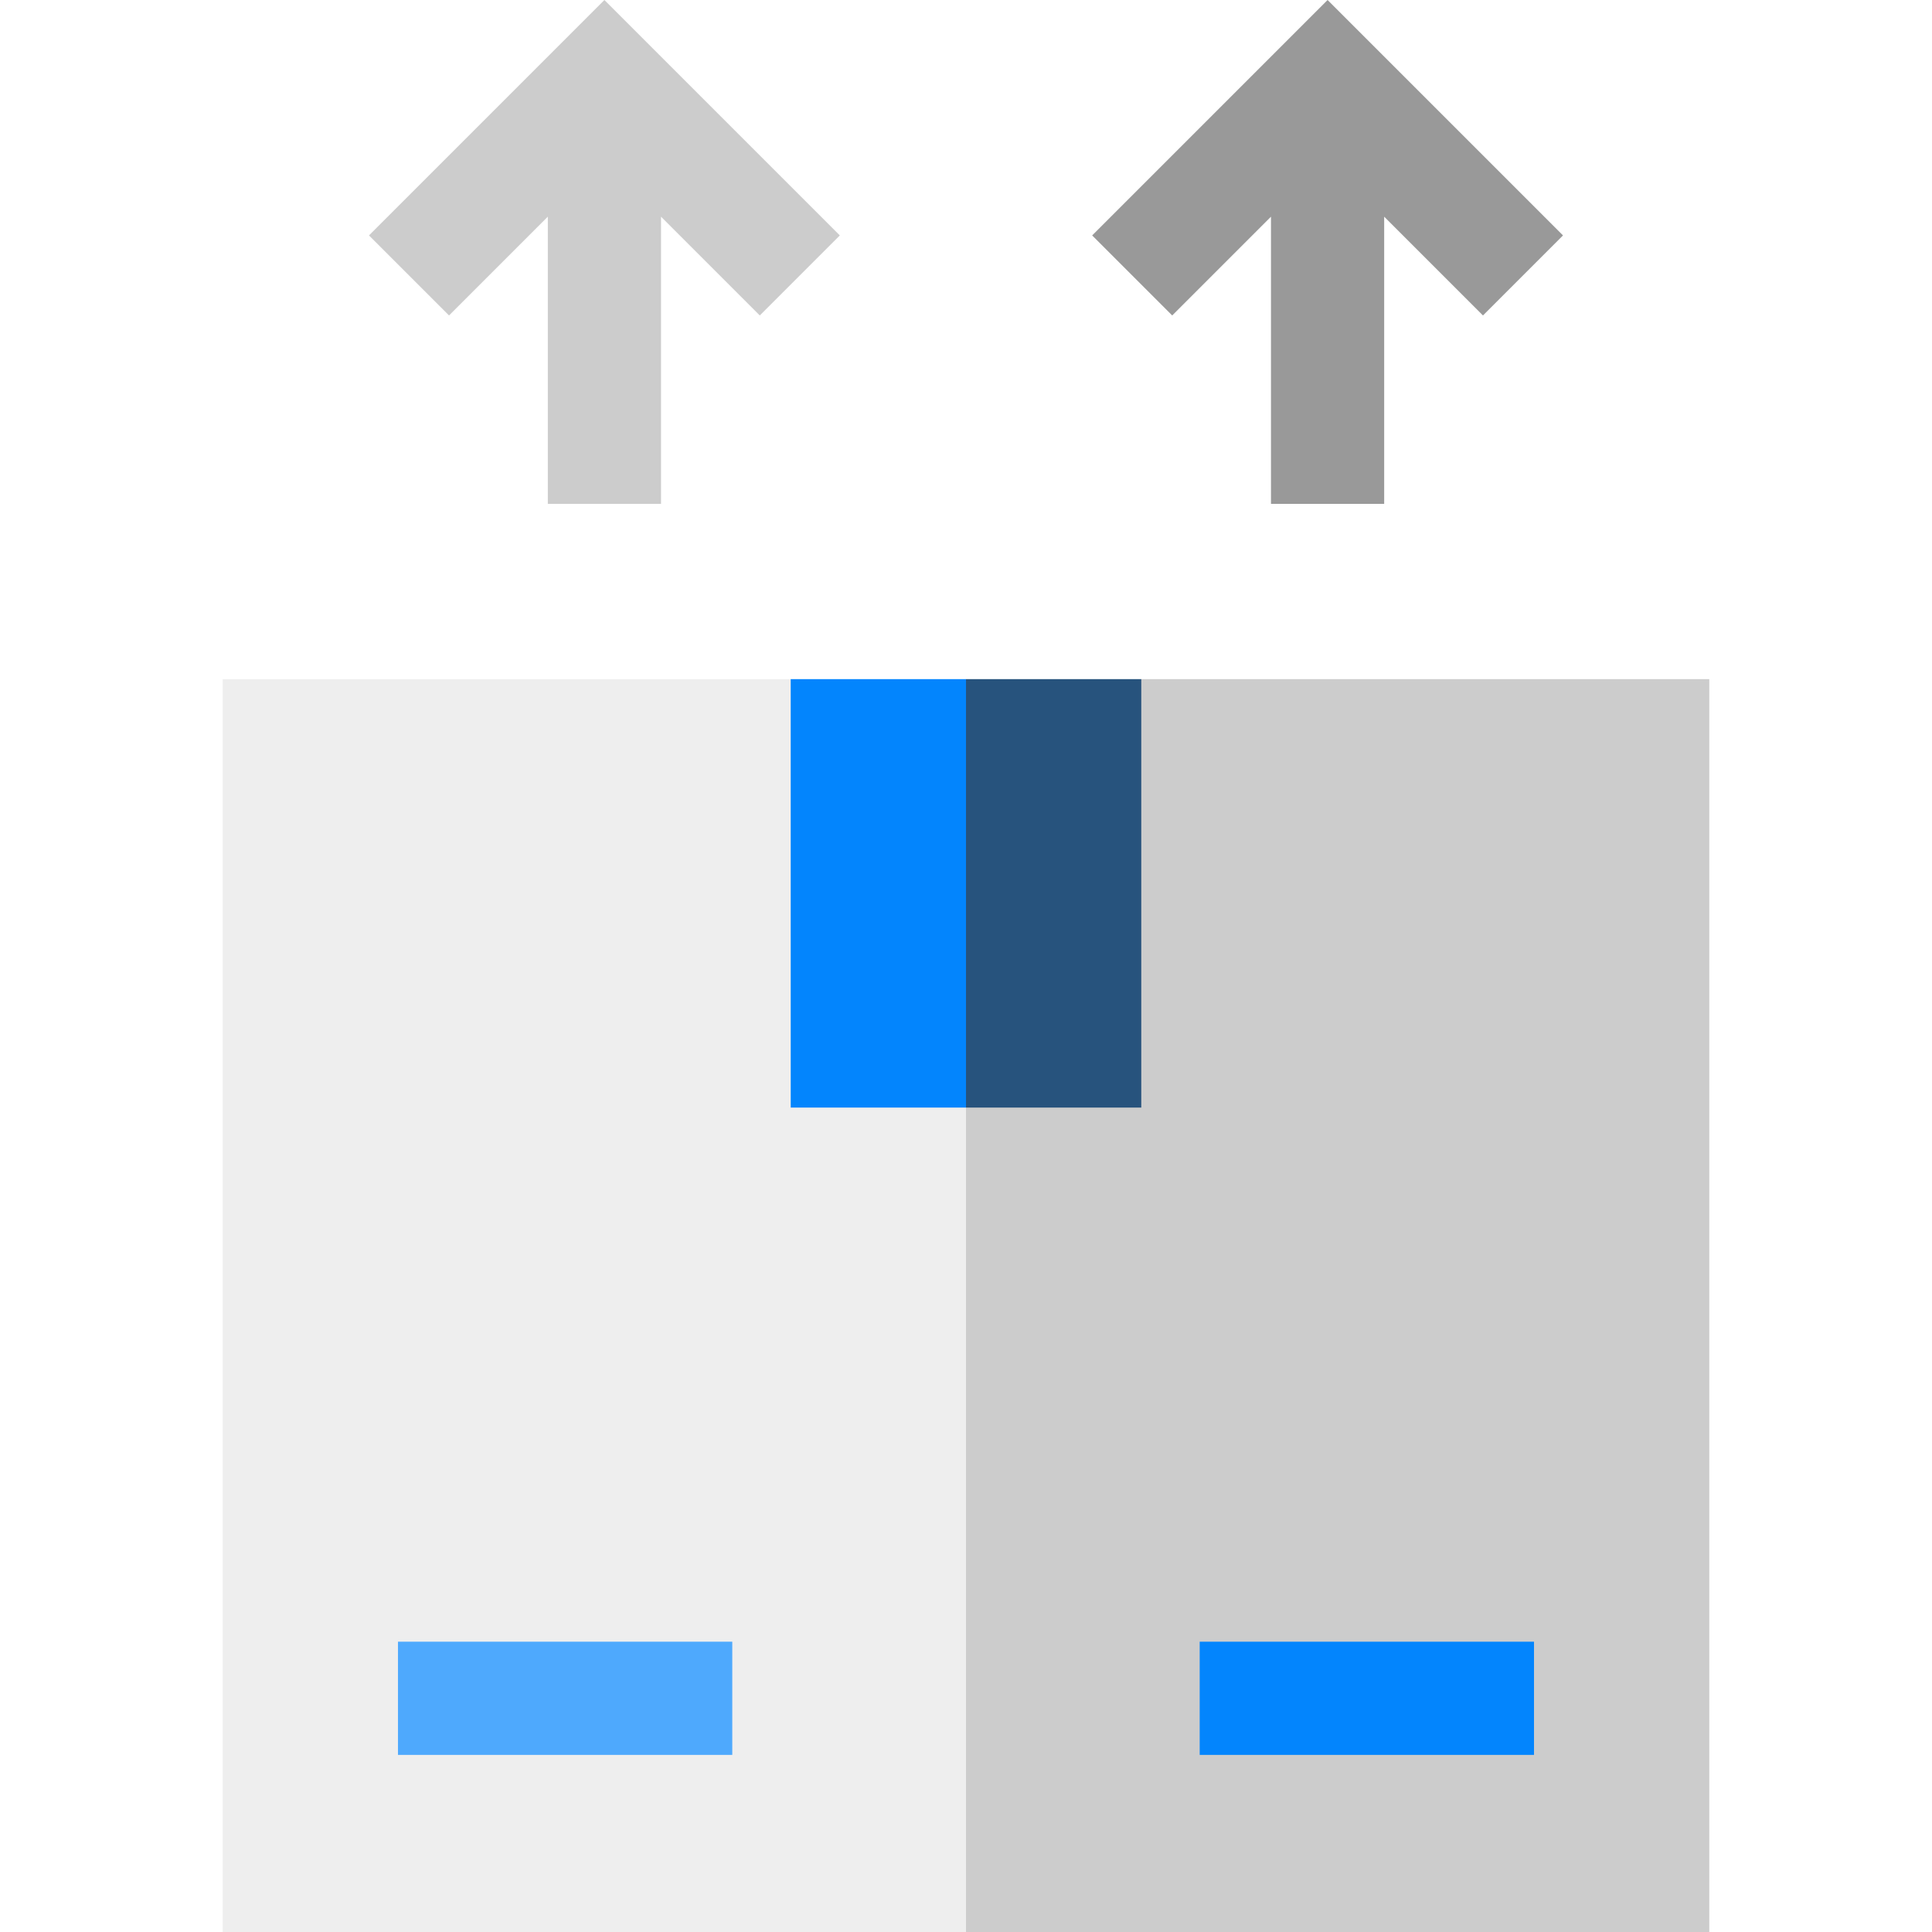
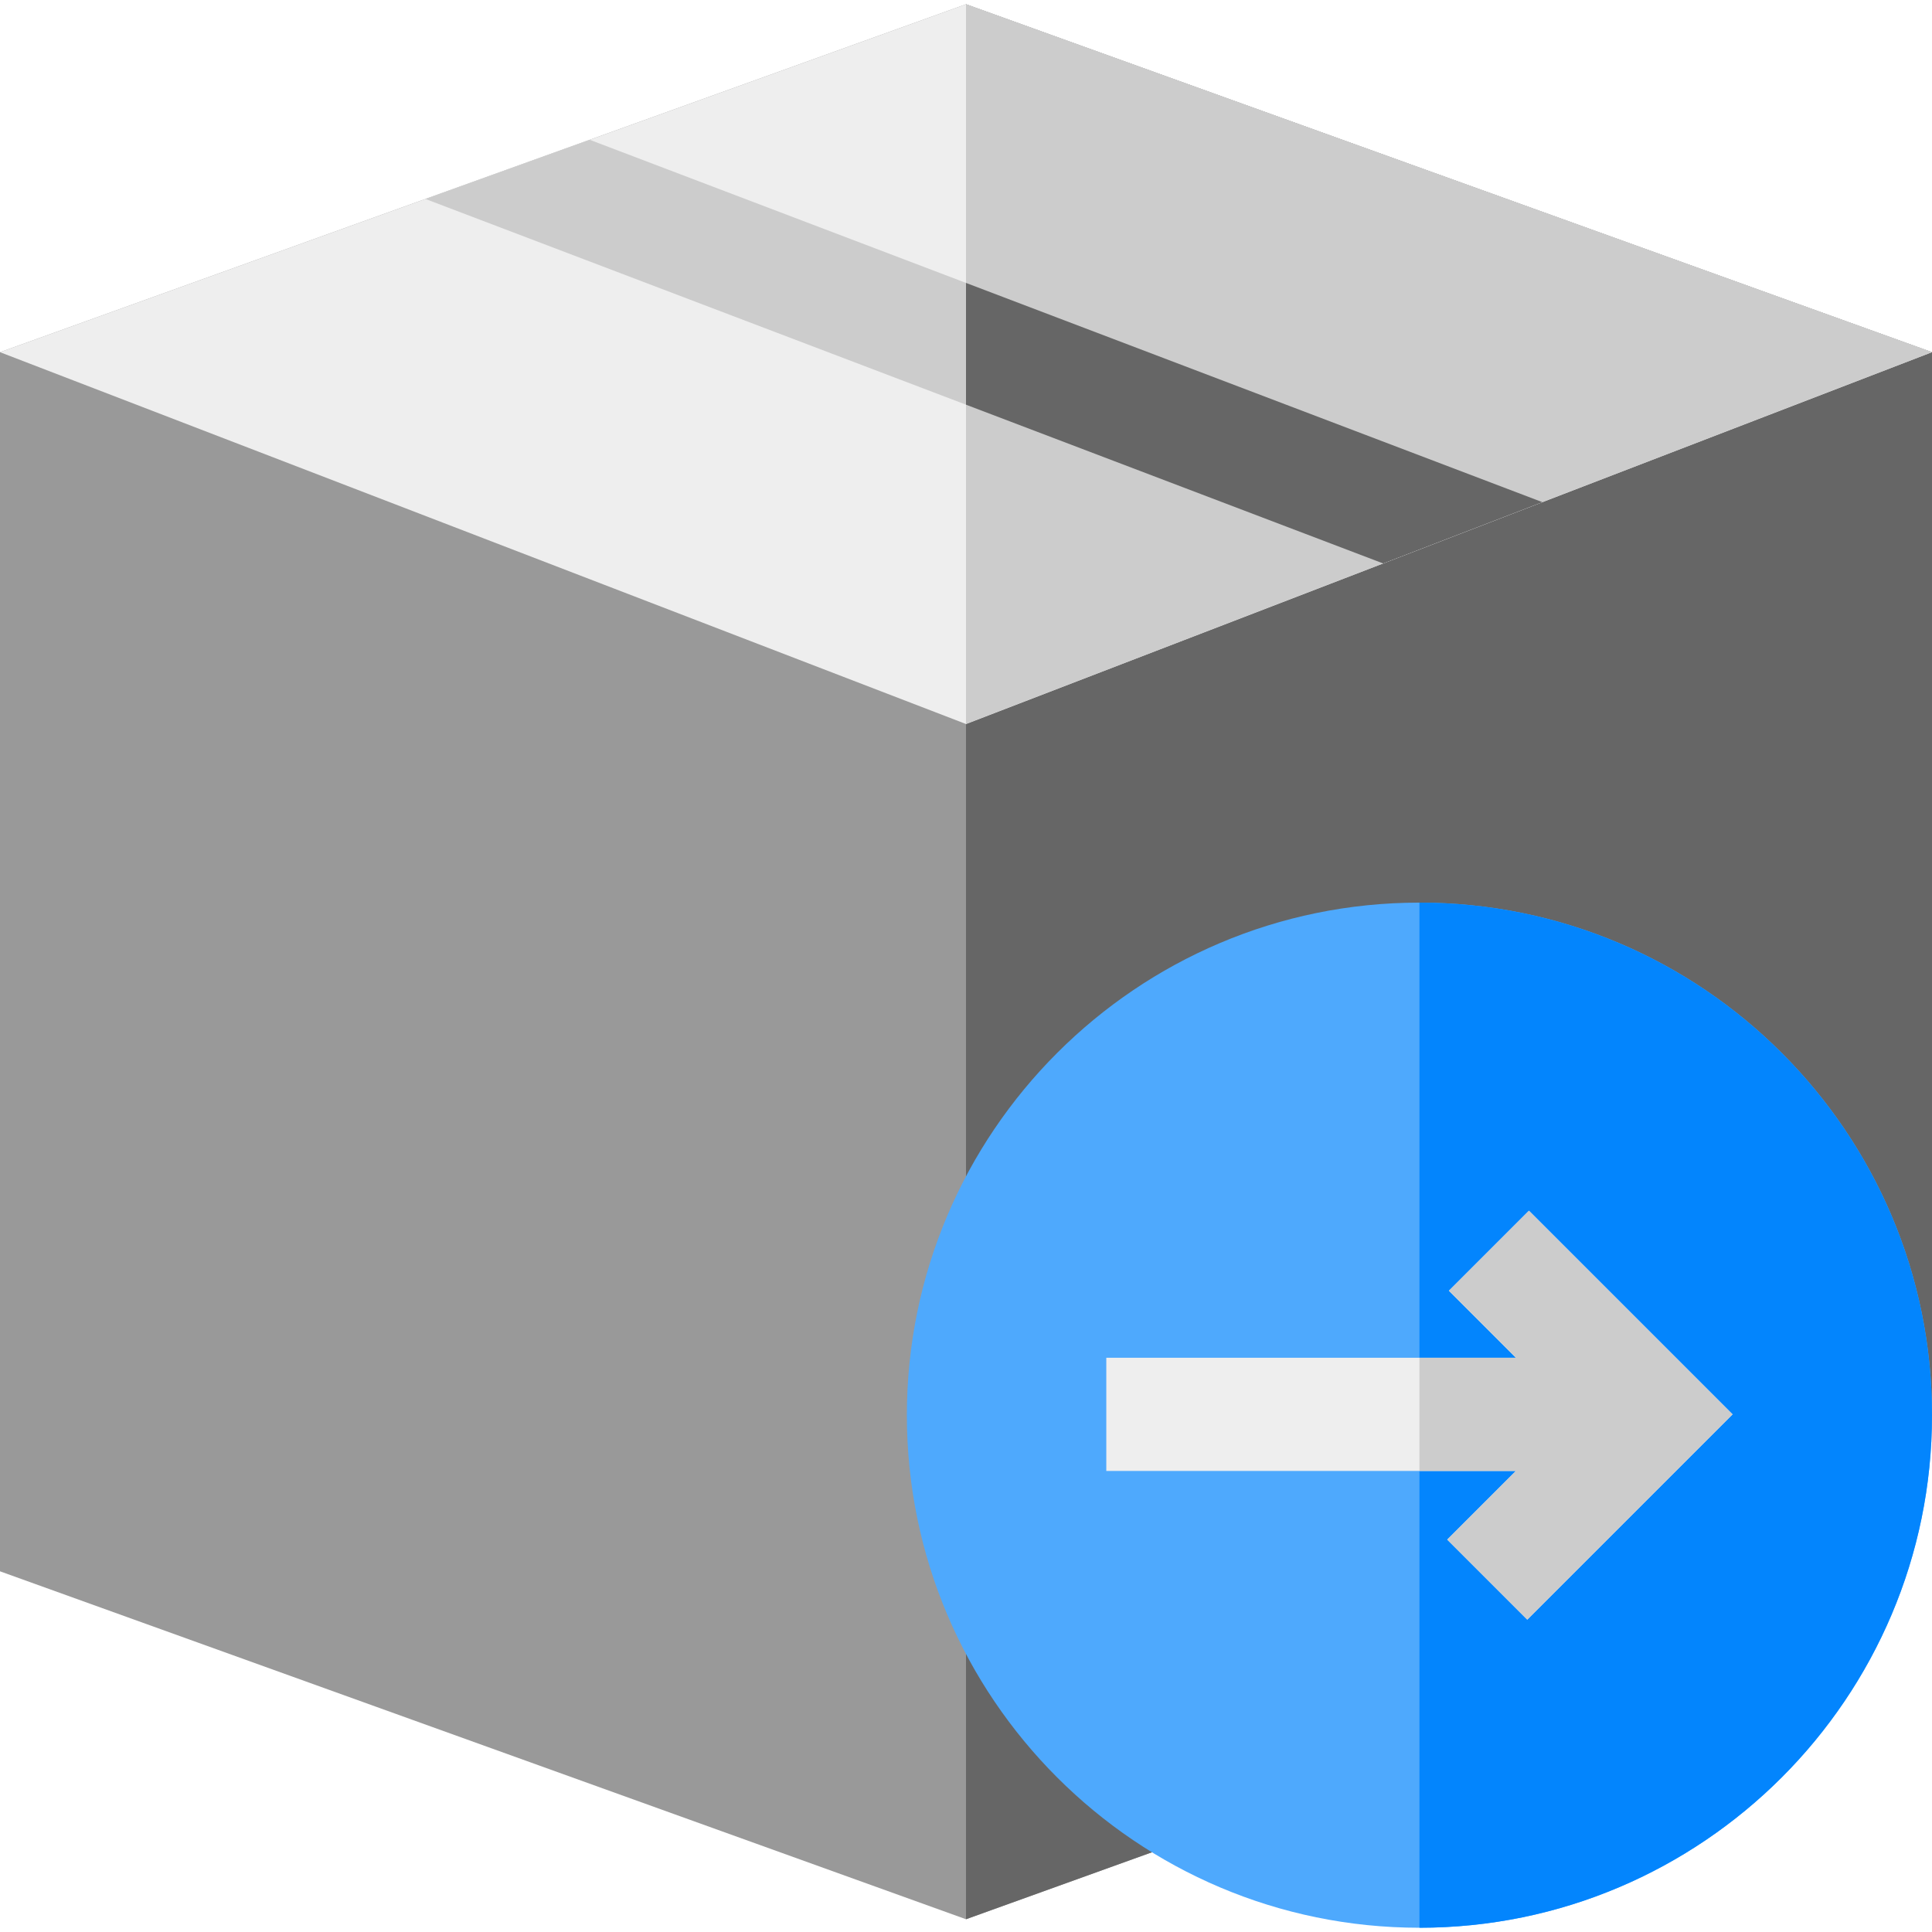
- <svg xmlns="http://www.w3.org/2000/svg" viewBox="0 0 135.467 135.467">
-   <path fill="#ccc" d="M119.851 135.467V47.618H80.024l-17.586 5.296 5.295 82.553z" />
-   <path fill="#eee" d="M55.443 47.618H15.616v87.849h52.117V52.914z" />
-   <path fill="#4ea9fd" d="M27.905 115.112h23.44v7.937h-23.44z" />
-   <path fill="#0385fd" d="M84.12 115.112h23.44v7.937H84.12z" />
-   <path fill="#ccc" d="M31.485 22.119l6.927-6.926v20.135h7.937V15.193l6.926 6.926 5.612-5.612L42.38 0 25.873 16.507z" />
-   <path fill="#999" d="M97.055 35.328V15.193l6.926 6.926 5.612-5.612L93.086 0 76.58 16.507l5.612 5.612 6.926-6.926v20.135z" />
-   <path fill="#27537d" d="M80.023 77.661V47.618h-12.29L62.438 62.64l5.295 15.021z" />
-   <path fill="#0385fd" d="M55.443 47.618h12.291V77.66h-12.29z" />
+ <svg xmlns="http://www.w3.org/2000/svg" viewBox="0 0 512 512">
+   <path fill="#999" d="M512 374.738V93.332L256 1.127 0 93.332v323.081l256 92.205 146.667-52.826z" />
+   <path fill="#666" d="M512 375.038V93.332L256 1.127v507.491l147-52.946z" />
+   <path fill="#EEE" d="M256 1.127L0 93.332l256 98.541 256-98.541z" />
+   <g fill="#CCC">
+     <path d="M256 1.127v190.746l256-98.541z" />
+     <path d="M366.553 149.319L112.738 52.726l43.537-15.682 252.473 96.033z" />
+   </g>
+   <path fill="#666" d="M408.748 133.077L256 74.977v32.27l110.553 42.072z" />
+   <path fill="#4ea9fd" d="M376.165 239.203c-74.9 0-135.835 60.935-135.835 135.835 0 74.899 60.935 135.835 135.835 135.835S512 449.937 512 375.038c0-74.9-60.935-135.835-135.835-135.835z" />
+   <path fill="#0385fd" d="M376.165 239.203v271.67c74.9 0 135.835-60.935 135.835-135.835s-60.935-135.835-135.835-135.835z" />
+   <path fill="#EEE" d="M405.187 320.851l-21.213 21.213 17.751 17.751H293.18v30h108.545l-18.196 18.196 21.213 21.213 54.409-54.409z" />
+   <path fill="#CCC" d="M405.187 320.851l-21.213 21.213 17.751 17.751h-25.561v30h25.561l-18.196 18.196 21.213 21.213 54.409-54.409z" />
</svg>
